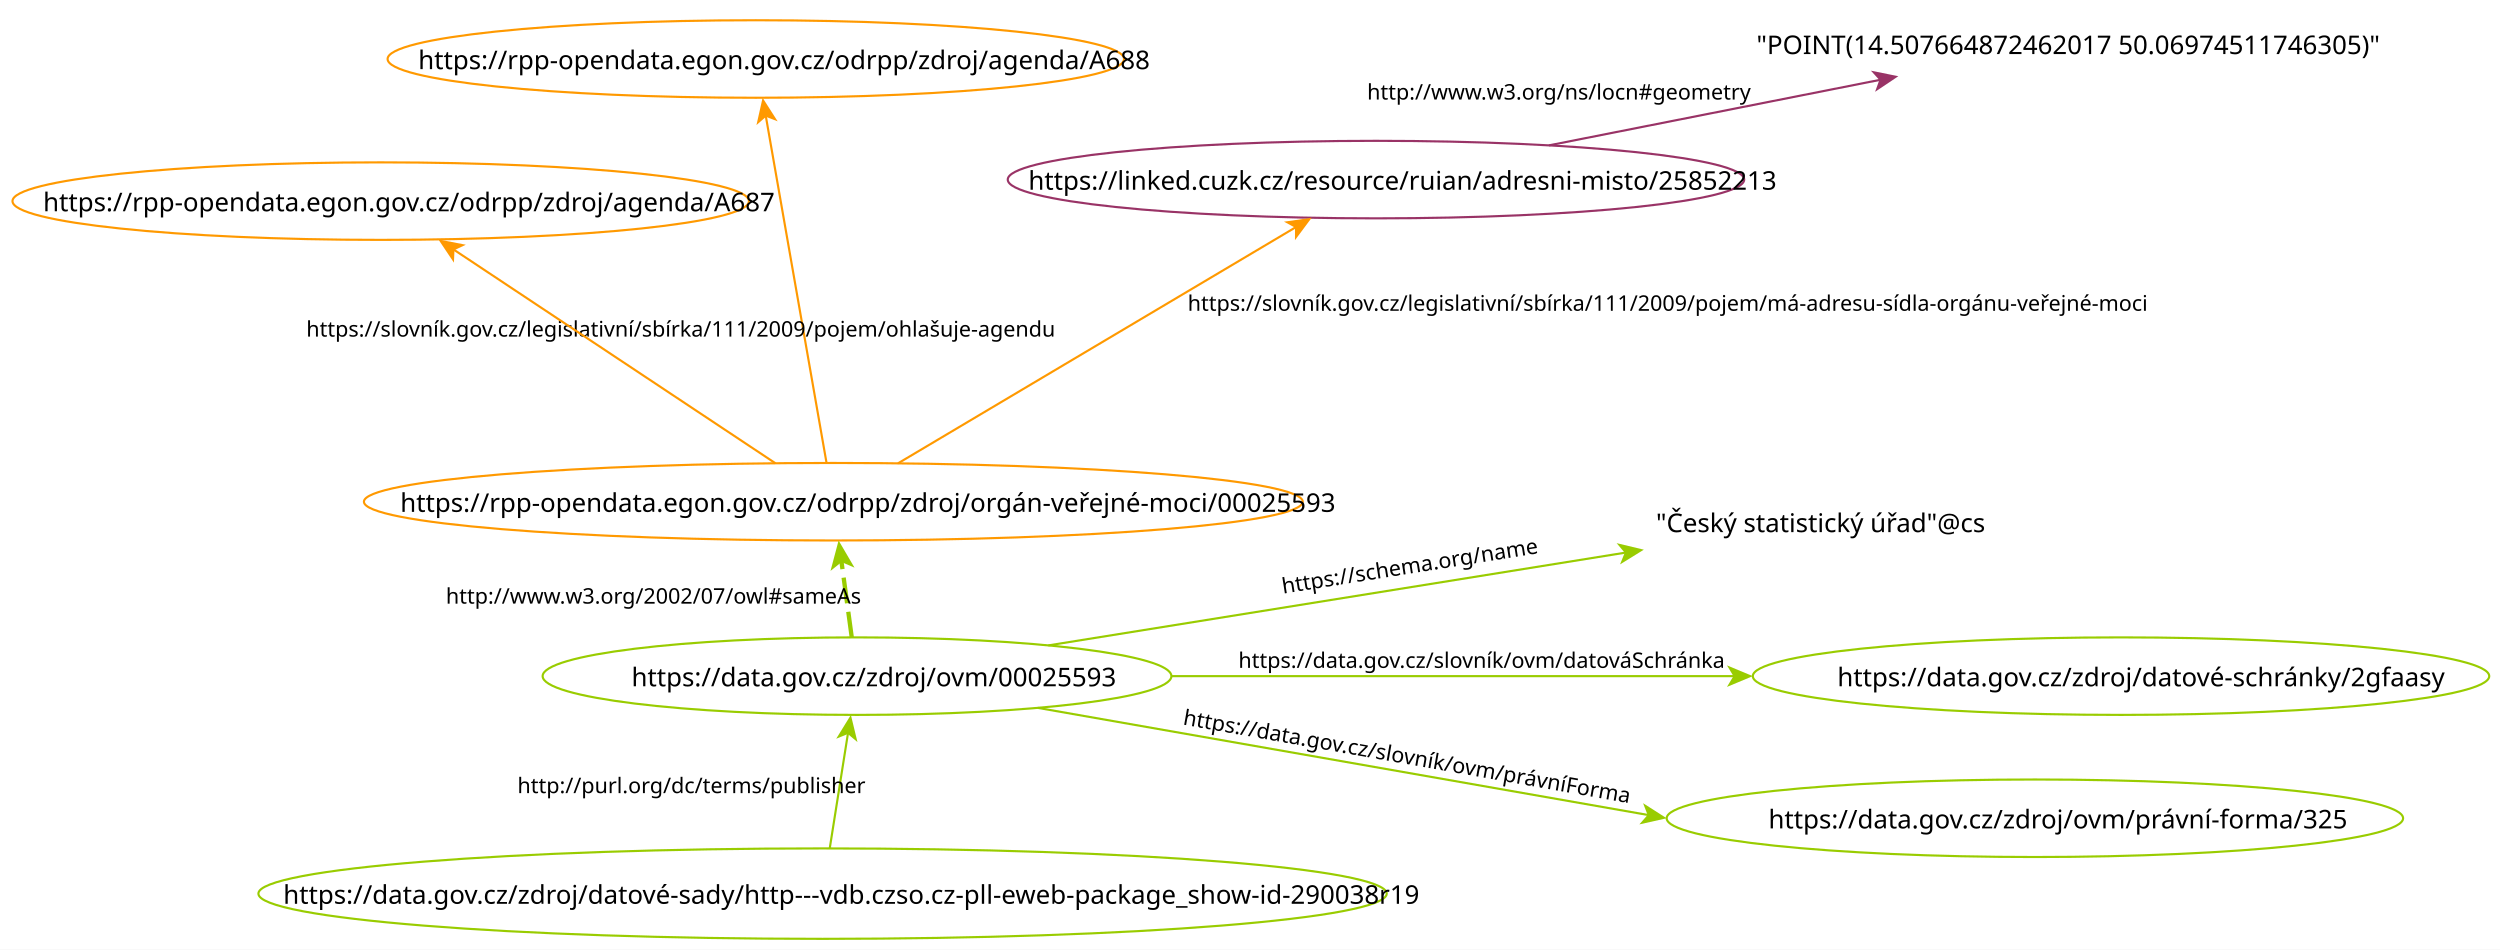
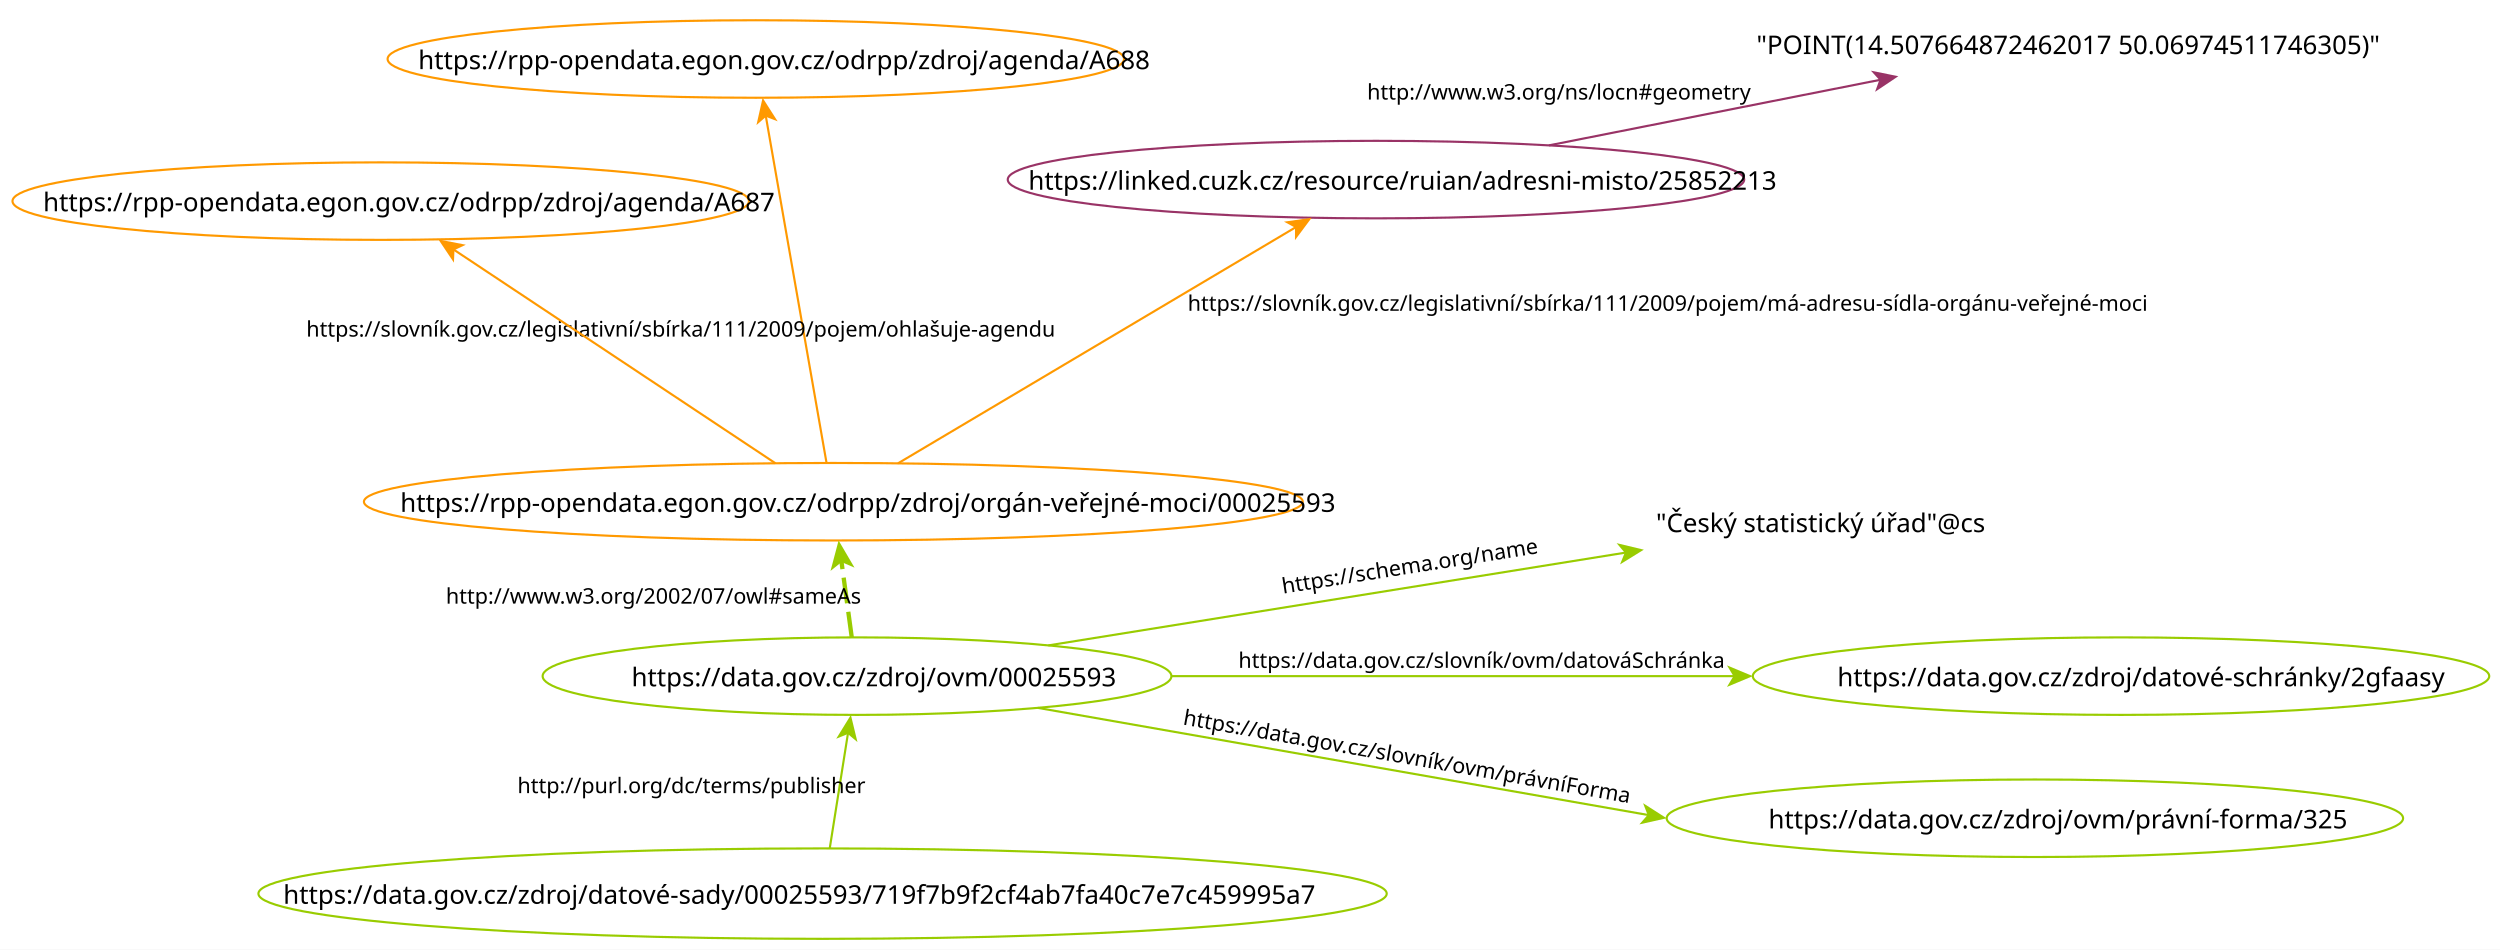
<svg xmlns="http://www.w3.org/2000/svg" fill-opacity="1" color-rendering="auto" color-interpolation="auto" text-rendering="auto" stroke="black" stroke-linecap="square" width="1161" stroke-miterlimit="10" shape-rendering="auto" stroke-opacity="1" fill="black" stroke-dasharray="none" font-weight="normal" stroke-width="1" height="441" font-family="'Dialog'" font-style="normal" stroke-linejoin="miter" font-size="12px" stroke-dashoffset="0" image-rendering="auto">
  <defs id="genericDefs" />
  <g>
    <defs id="defs1">
      <clipPath clipPathUnits="userSpaceOnUse" id="clipPath1">
        <path d="M0 0 L1161 0 L1161 441 L0 441 L0 0 Z" />
      </clipPath>
      <clipPath clipPathUnits="userSpaceOnUse" id="clipPath2">
        <path d="M60 1 L1221 1 L1221 442 L60 442 L60 1 Z" />
      </clipPath>
      <clipPath clipPathUnits="userSpaceOnUse" id="clipPath3">
        <path d="M-597.193 -223.926 L546.169 -425.532 L622.748 8.768 L-520.614 210.374 L-597.193 -223.926 Z" />
      </clipPath>
      <clipPath clipPathUnits="userSpaceOnUse" id="clipPath4">
        <path d="M-543.4 -353.463 L603.306 -171.843 L534.318 263.728 L-612.388 82.108 L-543.4 -353.463 Z" />
      </clipPath>
    </defs>
    <g fill="white" text-rendering="geometricPrecision" shape-rendering="geometricPrecision" transform="translate(-60,-1)" stroke="white">
      <rect x="60" width="1161" height="441" y="1" clip-path="url(#clipPath2)" stroke="none" />
    </g>
    <g stroke-linecap="butt" transform="matrix(1,0,0,1,-60,-1)" fill="rgb(153,204,0)" text-rendering="geometricPrecision" shape-rendering="geometricPrecision" stroke="rgb(153,204,0)" stroke-miterlimit="1.45">
      <ellipse rx="262" fill="none" ry="21" clip-path="url(#clipPath2)" cx="442" cy="416" />
-       <text x="191.538" y="420.714" clip-path="url(#clipPath2)" fill="black" font-family="sans-serif" stroke="none" xml:space="preserve">https://data.gov.cz/zdroj/datové-sady/http---vdb.czso.cz-pll-eweb-package_show-id-290038r19</text>
+       <text x="191.538" y="420.714" clip-path="url(#clipPath2)" fill="black" font-family="sans-serif" stroke="none" xml:space="preserve">https://data.gov.cz/zdroj/datové-sady/00025593/719f7b9f2cf4ab7fa40c7e7c459995a7</text>
      <ellipse rx="146" fill="none" ry="18" clip-path="url(#clipPath2)" cx="458" cy="315" />
      <text x="353.269" y="319.714" clip-path="url(#clipPath2)" fill="black" font-family="sans-serif" stroke="none" xml:space="preserve">https://data.gov.cz/zdroj/ovm/00025593</text>
      <ellipse rx="171" fill="none" ry="18" clip-path="url(#clipPath2)" cx="1045" cy="315" />
      <text x="913.264" y="319.714" clip-path="url(#clipPath2)" fill="black" font-family="sans-serif" stroke="none" xml:space="preserve">https://data.gov.cz/zdroj/datové-schránky/2gfaasy</text>
      <ellipse rx="171" fill="none" ry="18" clip-path="url(#clipPath2)" cx="1005" cy="381" />
      <text x="881.276" y="385.714" clip-path="url(#clipPath2)" fill="black" font-family="sans-serif" stroke="none" xml:space="preserve">https://data.gov.cz/zdroj/ovm/právní-forma/325</text>
      <text x="829.033" y="248.123" clip-path="url(#clipPath2)" fill="black" font-family="sans-serif" stroke="none" xml:space="preserve">"Český statistický úřad"@cs</text>
      <ellipse clip-path="url(#clipPath2)" fill="none" rx="171" cx="236.8" ry="18" cy="94.4" stroke="rgb(255,153,0)" />
      <text x="80.021" y="99.114" clip-path="url(#clipPath2)" fill="black" font-family="sans-serif" stroke="none" xml:space="preserve">https://rpp-opendata.egon.gov.cz/odrpp/zdroj/agenda/A687</text>
      <ellipse clip-path="url(#clipPath2)" fill="none" rx="171" cx="411" ry="18" cy="28.4" stroke="rgb(255,153,0)" />
      <text x="254.221" y="33.114" clip-path="url(#clipPath2)" fill="black" font-family="sans-serif" stroke="none" xml:space="preserve">https://rpp-opendata.egon.gov.cz/odrpp/zdroj/agenda/A688</text>
      <ellipse clip-path="url(#clipPath2)" fill="none" rx="171" cx="699" ry="18" cy="84.4" stroke="rgb(153,51,102)" />
      <text x="537.583" y="89.114" clip-path="url(#clipPath2)" fill="black" font-family="sans-serif" stroke="none" xml:space="preserve">https://linked.cuzk.cz/resource/ruian/adresni-misto/25852213</text>
      <text x="875.691" y="26.114" clip-path="url(#clipPath2)" fill="black" font-family="sans-serif" stroke="none" xml:space="preserve">"POINT(14.507664872462017 50.06974511746305)"</text>
      <ellipse clip-path="url(#clipPath2)" fill="none" rx="218" cx="447" ry="18" cy="234" stroke="rgb(255,153,0)" />
      <text x="245.871" y="238.714" clip-path="url(#clipPath2)" fill="black" font-family="sans-serif" stroke="none" xml:space="preserve">https://rpp-opendata.egon.gov.cz/odrpp/zdroj/orgán-veřejné-moci/00025593</text>
      <path fill="none" d="M445.327 395.002 L453.897 340.898" clip-path="url(#clipPath2)" />
      <path d="M455.149 332.997 L448.333 344.067 L453.741 341.886 L458.21 345.631 Z" clip-path="url(#clipPath2)" stroke="none" />
    </g>
    <g font-size="10px" stroke-linecap="butt" transform="matrix(1,0,0,1,-60,-1)" text-rendering="geometricPrecision" font-family="sans-serif" shape-rendering="geometricPrecision" stroke-miterlimit="1.45">
      <text x="300.301" xml:space="preserve" y="369.328" clip-path="url(#clipPath2)" stroke="none">http://purl.org/dc/terms/publisher</text>
    </g>
    <g stroke-linecap="butt" transform="matrix(1,0,0,1,-60,-1)" fill="rgb(153,204,0)" text-rendering="geometricPrecision" shape-rendering="geometricPrecision" stroke="rgb(153,204,0)" stroke-miterlimit="1.45">
      <path fill="none" d="M604 315 L866 315" clip-path="url(#clipPath2)" />
      <path d="M874 315 L862 310 L865 315 L862 320 Z" clip-path="url(#clipPath2)" stroke="none" />
    </g>
    <g font-size="10px" stroke-linecap="butt" transform="matrix(1,0,0,1,-60,-1)" text-rendering="geometricPrecision" font-family="sans-serif" shape-rendering="geometricPrecision" stroke-miterlimit="1.45">
      <text x="635.111" xml:space="preserve" y="311.171" clip-path="url(#clipPath2)" stroke="none">https://data.gov.cz/slovník/ovm/datováSchránka</text>
    </g>
    <g stroke-linecap="butt" transform="matrix(1,0,0,1,-60,-1)" fill="rgb(153,204,0)" text-rendering="geometricPrecision" shape-rendering="geometricPrecision" stroke="rgb(153,204,0)" stroke-miterlimit="1.45">
      <path fill="none" d="M541.915 329.73 L826.12 379.617" clip-path="url(#clipPath2)" />
      <path d="M834 381 L823.045 374.001 L825.136 379.444 L821.316 383.85 Z" clip-path="url(#clipPath2)" stroke="none" />
    </g>
    <g font-size="10px" stroke-linecap="butt" transform="matrix(0.9848,0.1736,-0.1736,0.9848,549.236,324.2258)" text-rendering="geometricPrecision" font-family="sans-serif" shape-rendering="geometricPrecision" stroke-miterlimit="1.45">
      <text x="2" xml:space="preserve" y="12.054" clip-path="url(#clipPath3)" stroke="none">https://data.gov.cz/slovník/ovm/právníForma</text>
    </g>
    <g stroke-linecap="butt" transform="matrix(1,0,0,1,-60,-1)" fill="rgb(153,204,0)" text-rendering="geometricPrecision" shape-rendering="geometricPrecision" stroke="rgb(153,204,0)" stroke-miterlimit="1.45">
      <path fill="none" d="M546.858 300.718 L815.501 257.538" clip-path="url(#clipPath2)" />
      <path d="M823.4 256.268 L810.759 253.236 L814.514 257.696 L812.346 263.109 Z" clip-path="url(#clipPath2)" stroke="none" />
    </g>
    <g font-size="10px" stroke-linecap="butt" transform="matrix(0.9877,-0.1564,0.1564,0.9877,592.0041,264.1048)" text-rendering="geometricPrecision" font-family="sans-serif" shape-rendering="geometricPrecision" stroke-miterlimit="1.45">
      <text x="2" xml:space="preserve" y="12.054" clip-path="url(#clipPath4)" stroke="none">https://schema.org/name</text>
    </g>
    <g stroke-linecap="butt" transform="matrix(1,0,0,1,-60,-1)" fill="rgb(153,51,102)" text-rendering="geometricPrecision" shape-rendering="geometricPrecision" stroke="rgb(153,51,102)" stroke-miterlimit="1.45">
      <path fill="none" d="M779.313 68.509 L933.743 37.953" clip-path="url(#clipPath2)" />
      <path d="M941.591 36.4 L928.848 33.824 L932.762 38.147 L930.789 43.634 Z" clip-path="url(#clipPath2)" stroke="none" />
    </g>
    <g font-size="10px" stroke-linecap="butt" transform="matrix(1,0,0,1,-60,-1)" text-rendering="geometricPrecision" font-family="sans-serif" shape-rendering="geometricPrecision" stroke-miterlimit="1.45">
      <text x="694.893" xml:space="preserve" y="47.239" clip-path="url(#clipPath2)" stroke="none">http://www.w3.org/ns/locn#geometry</text>
    </g>
    <g stroke-linecap="butt" transform="matrix(1,0,0,1,-60,-1)" fill="rgb(153,204,0)" text-rendering="geometricPrecision" shape-rendering="geometricPrecision" stroke-dasharray="12,4" stroke="rgb(153,204,0)" stroke-width="2" stroke-miterlimit="1.45">
      <path fill="none" d="M455.556 297.002 L450.655 260.917" clip-path="url(#clipPath2)" />
      <path d="M449.444 251.999 L445.687 266.133 L450.807 262.032 L456.835 264.619 Z" clip-path="url(#clipPath2)" stroke="none" />
    </g>
    <g font-size="10px" stroke-linecap="butt" transform="matrix(1,0,0,1,-60,-1)" text-rendering="geometricPrecision" font-family="sans-serif" shape-rendering="geometricPrecision" stroke-miterlimit="1.45">
      <text x="267.067" xml:space="preserve" y="281.328" clip-path="url(#clipPath2)" stroke="none">http://www.w3.org/2002/07/owl#sameAs</text>
    </g>
    <g stroke-linecap="butt" transform="matrix(1,0,0,1,-60,-1)" fill="rgb(255,153,0)" text-rendering="geometricPrecision" shape-rendering="geometricPrecision" stroke="rgb(255,153,0)" stroke-miterlimit="1.45">
      <path fill="none" d="M443.849 216.002 L415.531 54.277" clip-path="url(#clipPath2)" />
      <path d="M414.151 46.397 L411.296 59.08 L415.704 55.262 L421.146 57.355 Z" clip-path="url(#clipPath2)" stroke="none" />
    </g>
    <g font-size="10px" stroke-linecap="butt" transform="matrix(1,0,0,1,-60,-1)" text-rendering="geometricPrecision" font-family="sans-serif" shape-rendering="geometricPrecision" stroke-miterlimit="1.45">
      <text x="202.237" xml:space="preserve" y="157.328" clip-path="url(#clipPath2)" stroke="none">https://slovník.gov.cz/legislativní/sbírka/111/2009/pojem/ohlašuje-agendu</text>
    </g>
    <g stroke-linecap="butt" transform="matrix(1,0,0,1,-60,-1)" fill="rgb(255,153,0)" text-rendering="geometricPrecision" shape-rendering="geometricPrecision" stroke="rgb(255,153,0)" stroke-miterlimit="1.45">
      <path fill="none" d="M420.104 216.137 L270.233 116.604" clip-path="url(#clipPath2)" />
      <path d="M263.569 112.178 L270.799 122.982 L271.066 117.157 L276.332 114.652 Z" clip-path="url(#clipPath2)" stroke="none" />
      <path fill="none" d="M477.032 216.172 L662.266 106.207" clip-path="url(#clipPath2)" />
      <path d="M669.145 102.124 L656.274 103.95 L661.406 106.718 L661.379 112.549 Z" clip-path="url(#clipPath2)" stroke="none" />
    </g>
    <g font-size="10px" stroke-linecap="butt" transform="matrix(1,0,0,1,-60,-1)" text-rendering="geometricPrecision" font-family="sans-serif" shape-rendering="geometricPrecision" stroke-miterlimit="1.45">
      <text x="611.567" xml:space="preserve" y="145.328" clip-path="url(#clipPath2)" stroke="none">https://slovník.gov.cz/legislativní/sbírka/111/2009/pojem/má-adresu-sídla-orgánu-veřejné-moci</text>
    </g>
  </g>
</svg>
